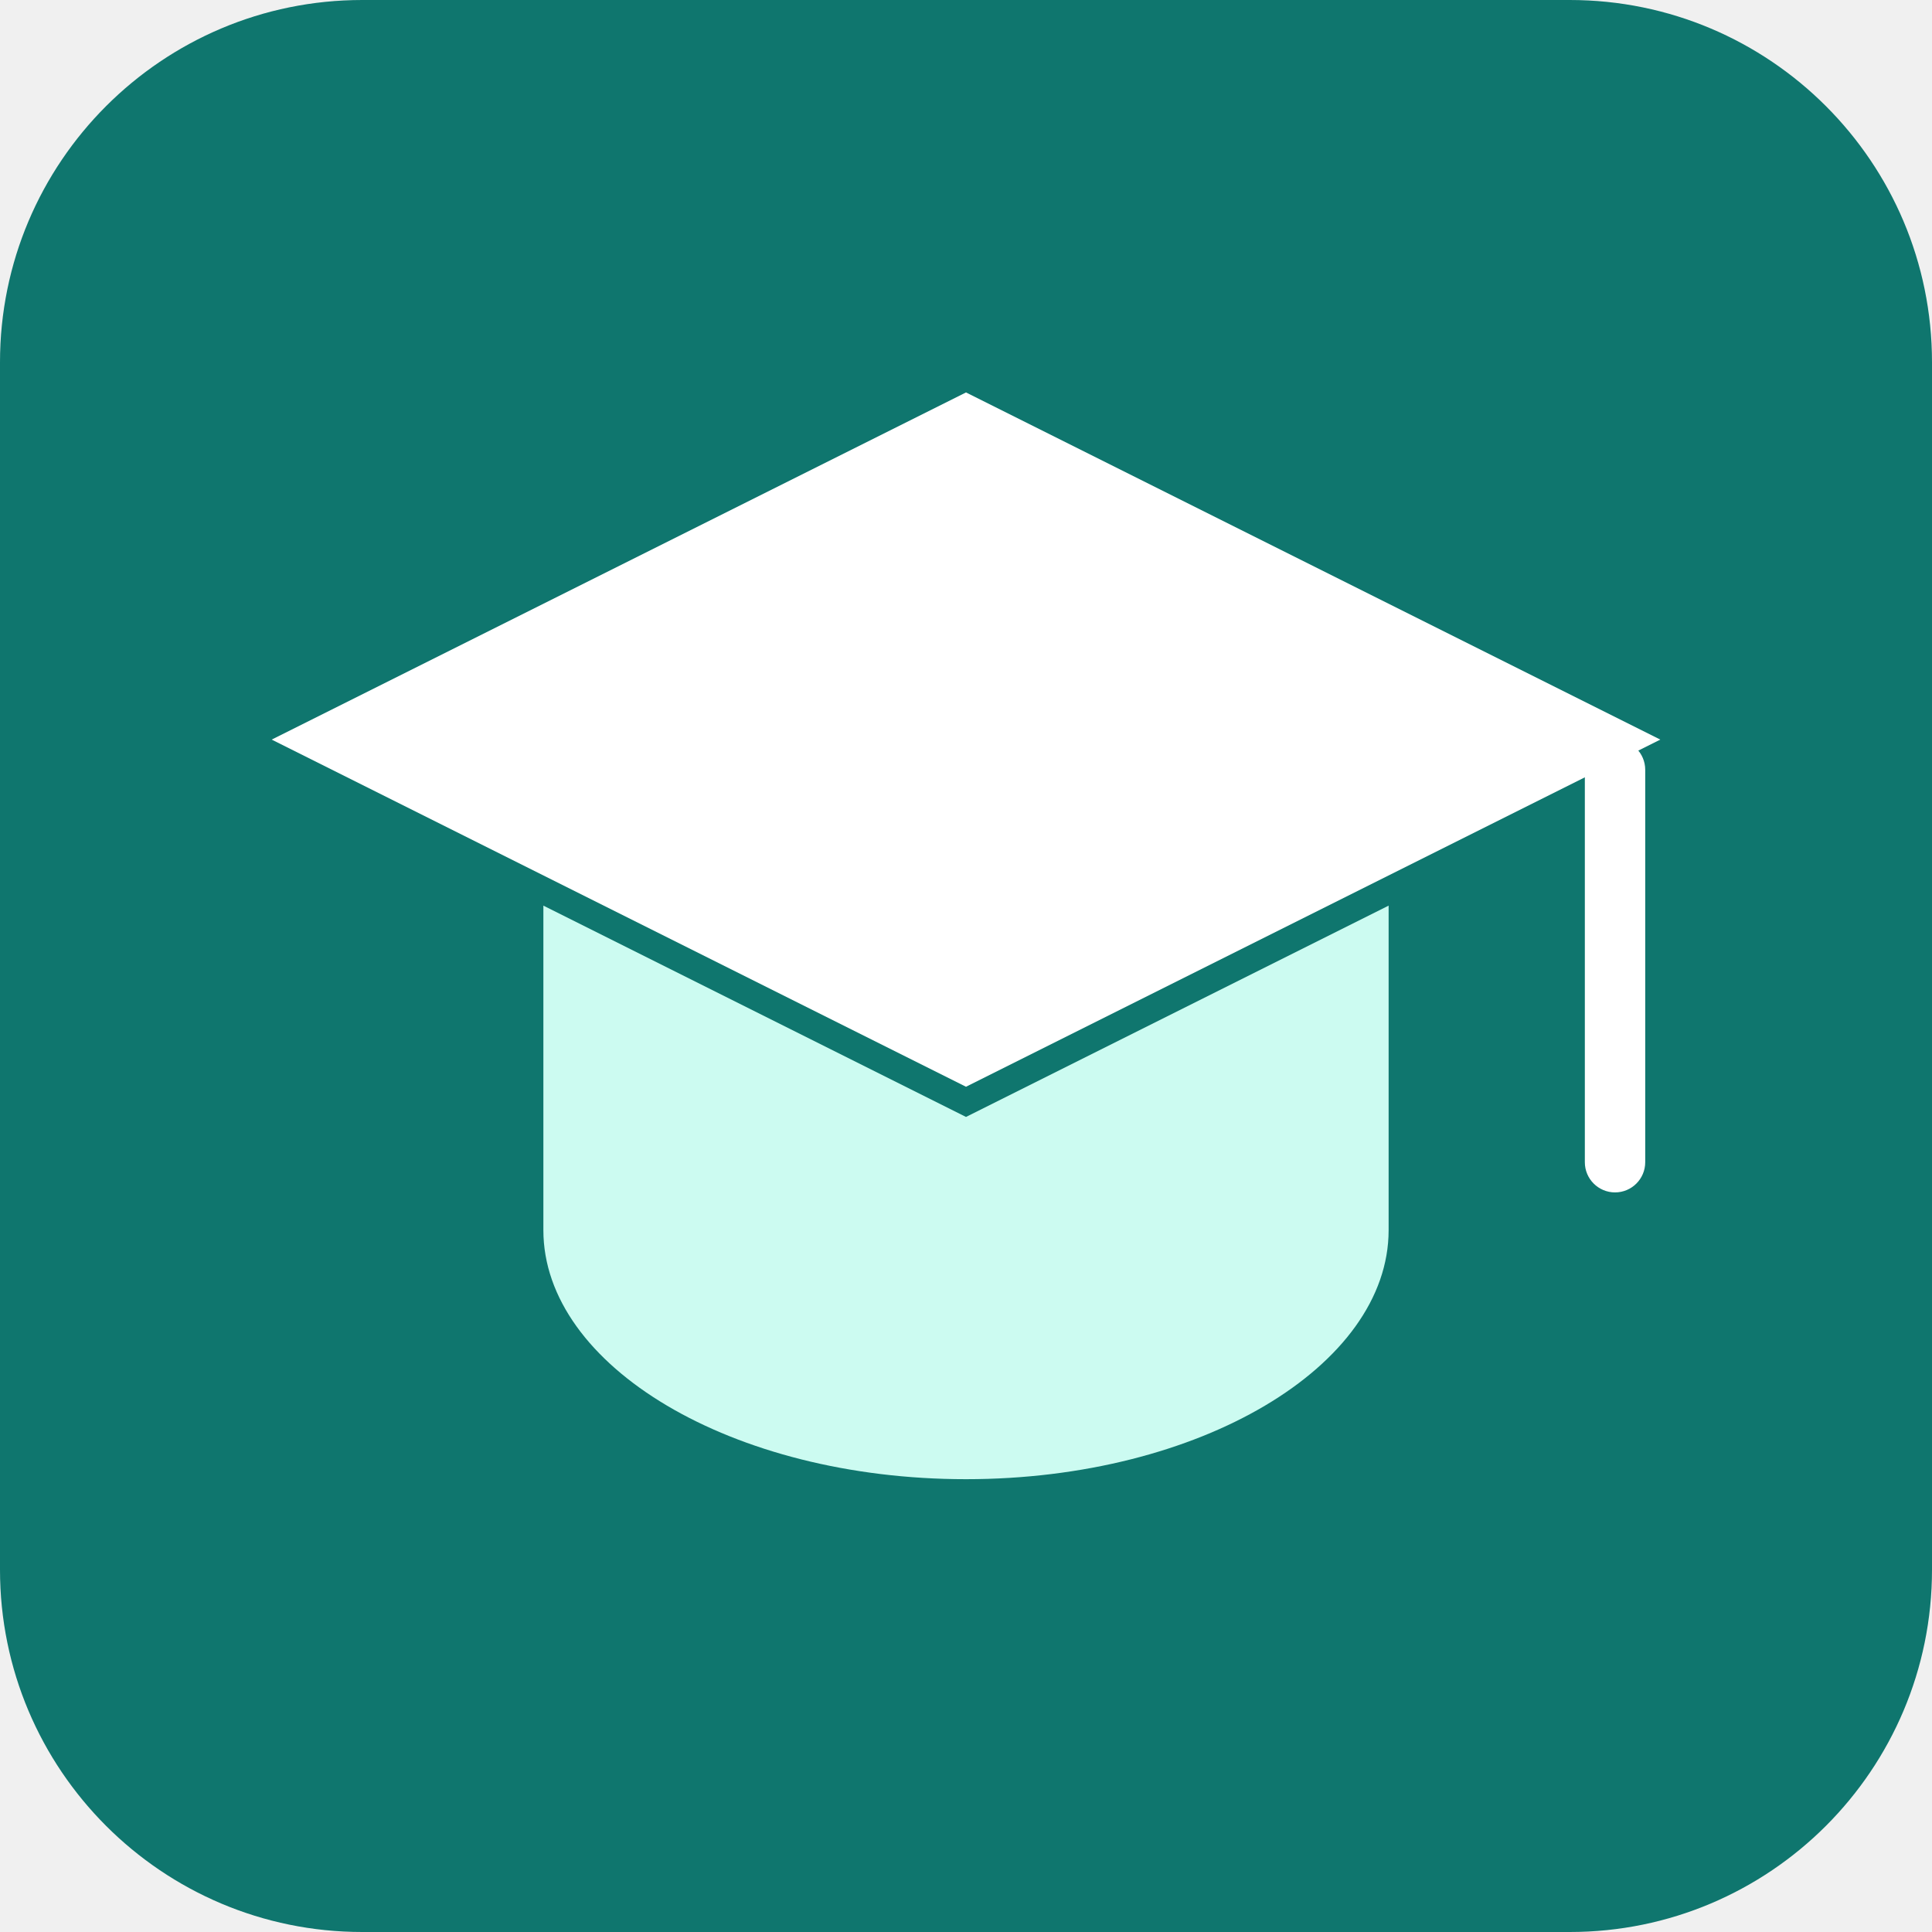
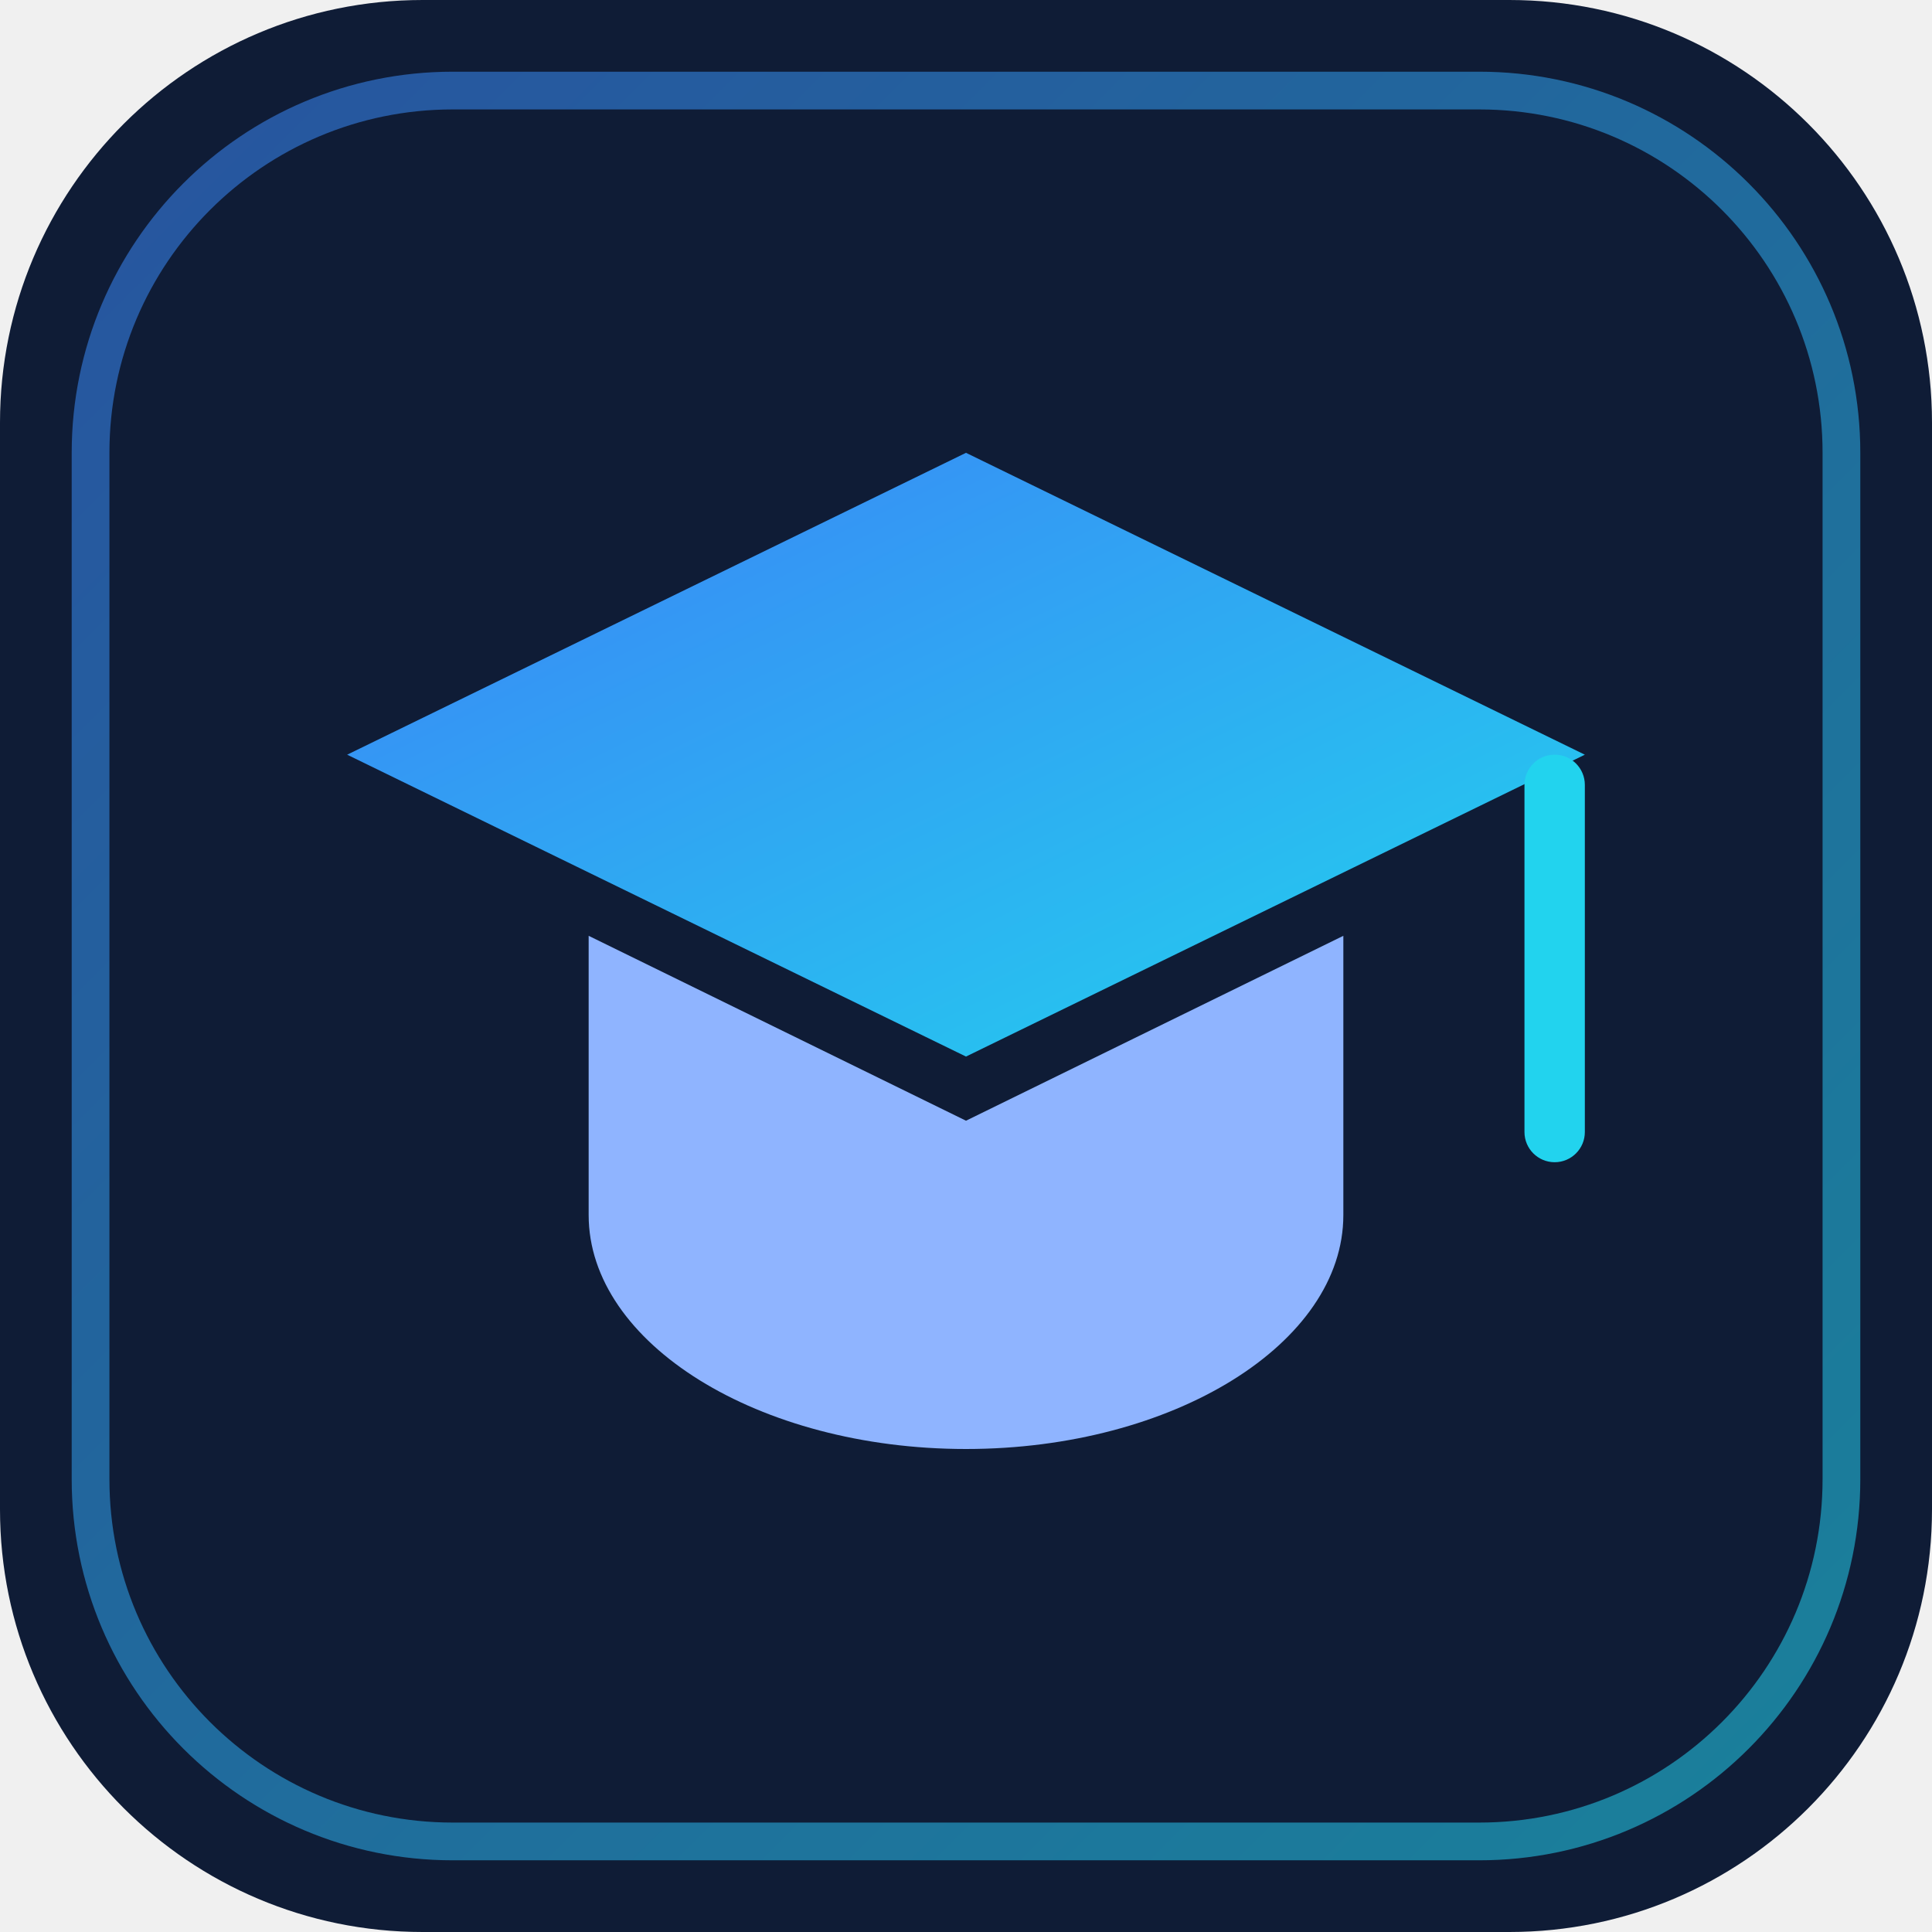
<svg xmlns="http://www.w3.org/2000/svg" viewBox="0 0 512 512">
-   <rect width="512" height="512" rx="96" fill="#0f766e" />
-   <path d="M256 104 72 196l184 92 184-92z" fill="#fff" />
-   <path d="M144 240v86c0 36 50 66 112 66s112-30 112-66v-86l-112 56z" fill="#ccfbf1" />
-   <rect x="420" y="196" width="16" height="120" rx="8" fill="#fff" />
+   <defs>
+     <linearGradient id="g" x1="0" y1="0" x2="1" y2="1">
+       <stop offset="0" stop-color="#3B82F6" />
+       <stop offset="1" stop-color="#22D3EE" />
+     </linearGradient>
+   </defs>
+   <rect width="512" height="512" rx="112" fill="#0F1C36" />
+   <rect x="24" y="24" width="464" height="464" rx="96" fill="none" stroke="url(#g)" stroke-width="10" opacity=".55" />
+   <path d="M256 120 92 200l164 80 164-80z" fill="url(#g)" />
+   <path d="M156 248v74c0 34 45 62 100 62s100-28 100-62v-74l-100 49z" fill="#8FB4FF" />
+   <rect x="404" y="200" width="16" height="108" rx="8" fill="#22D3EE" />
</svg>
